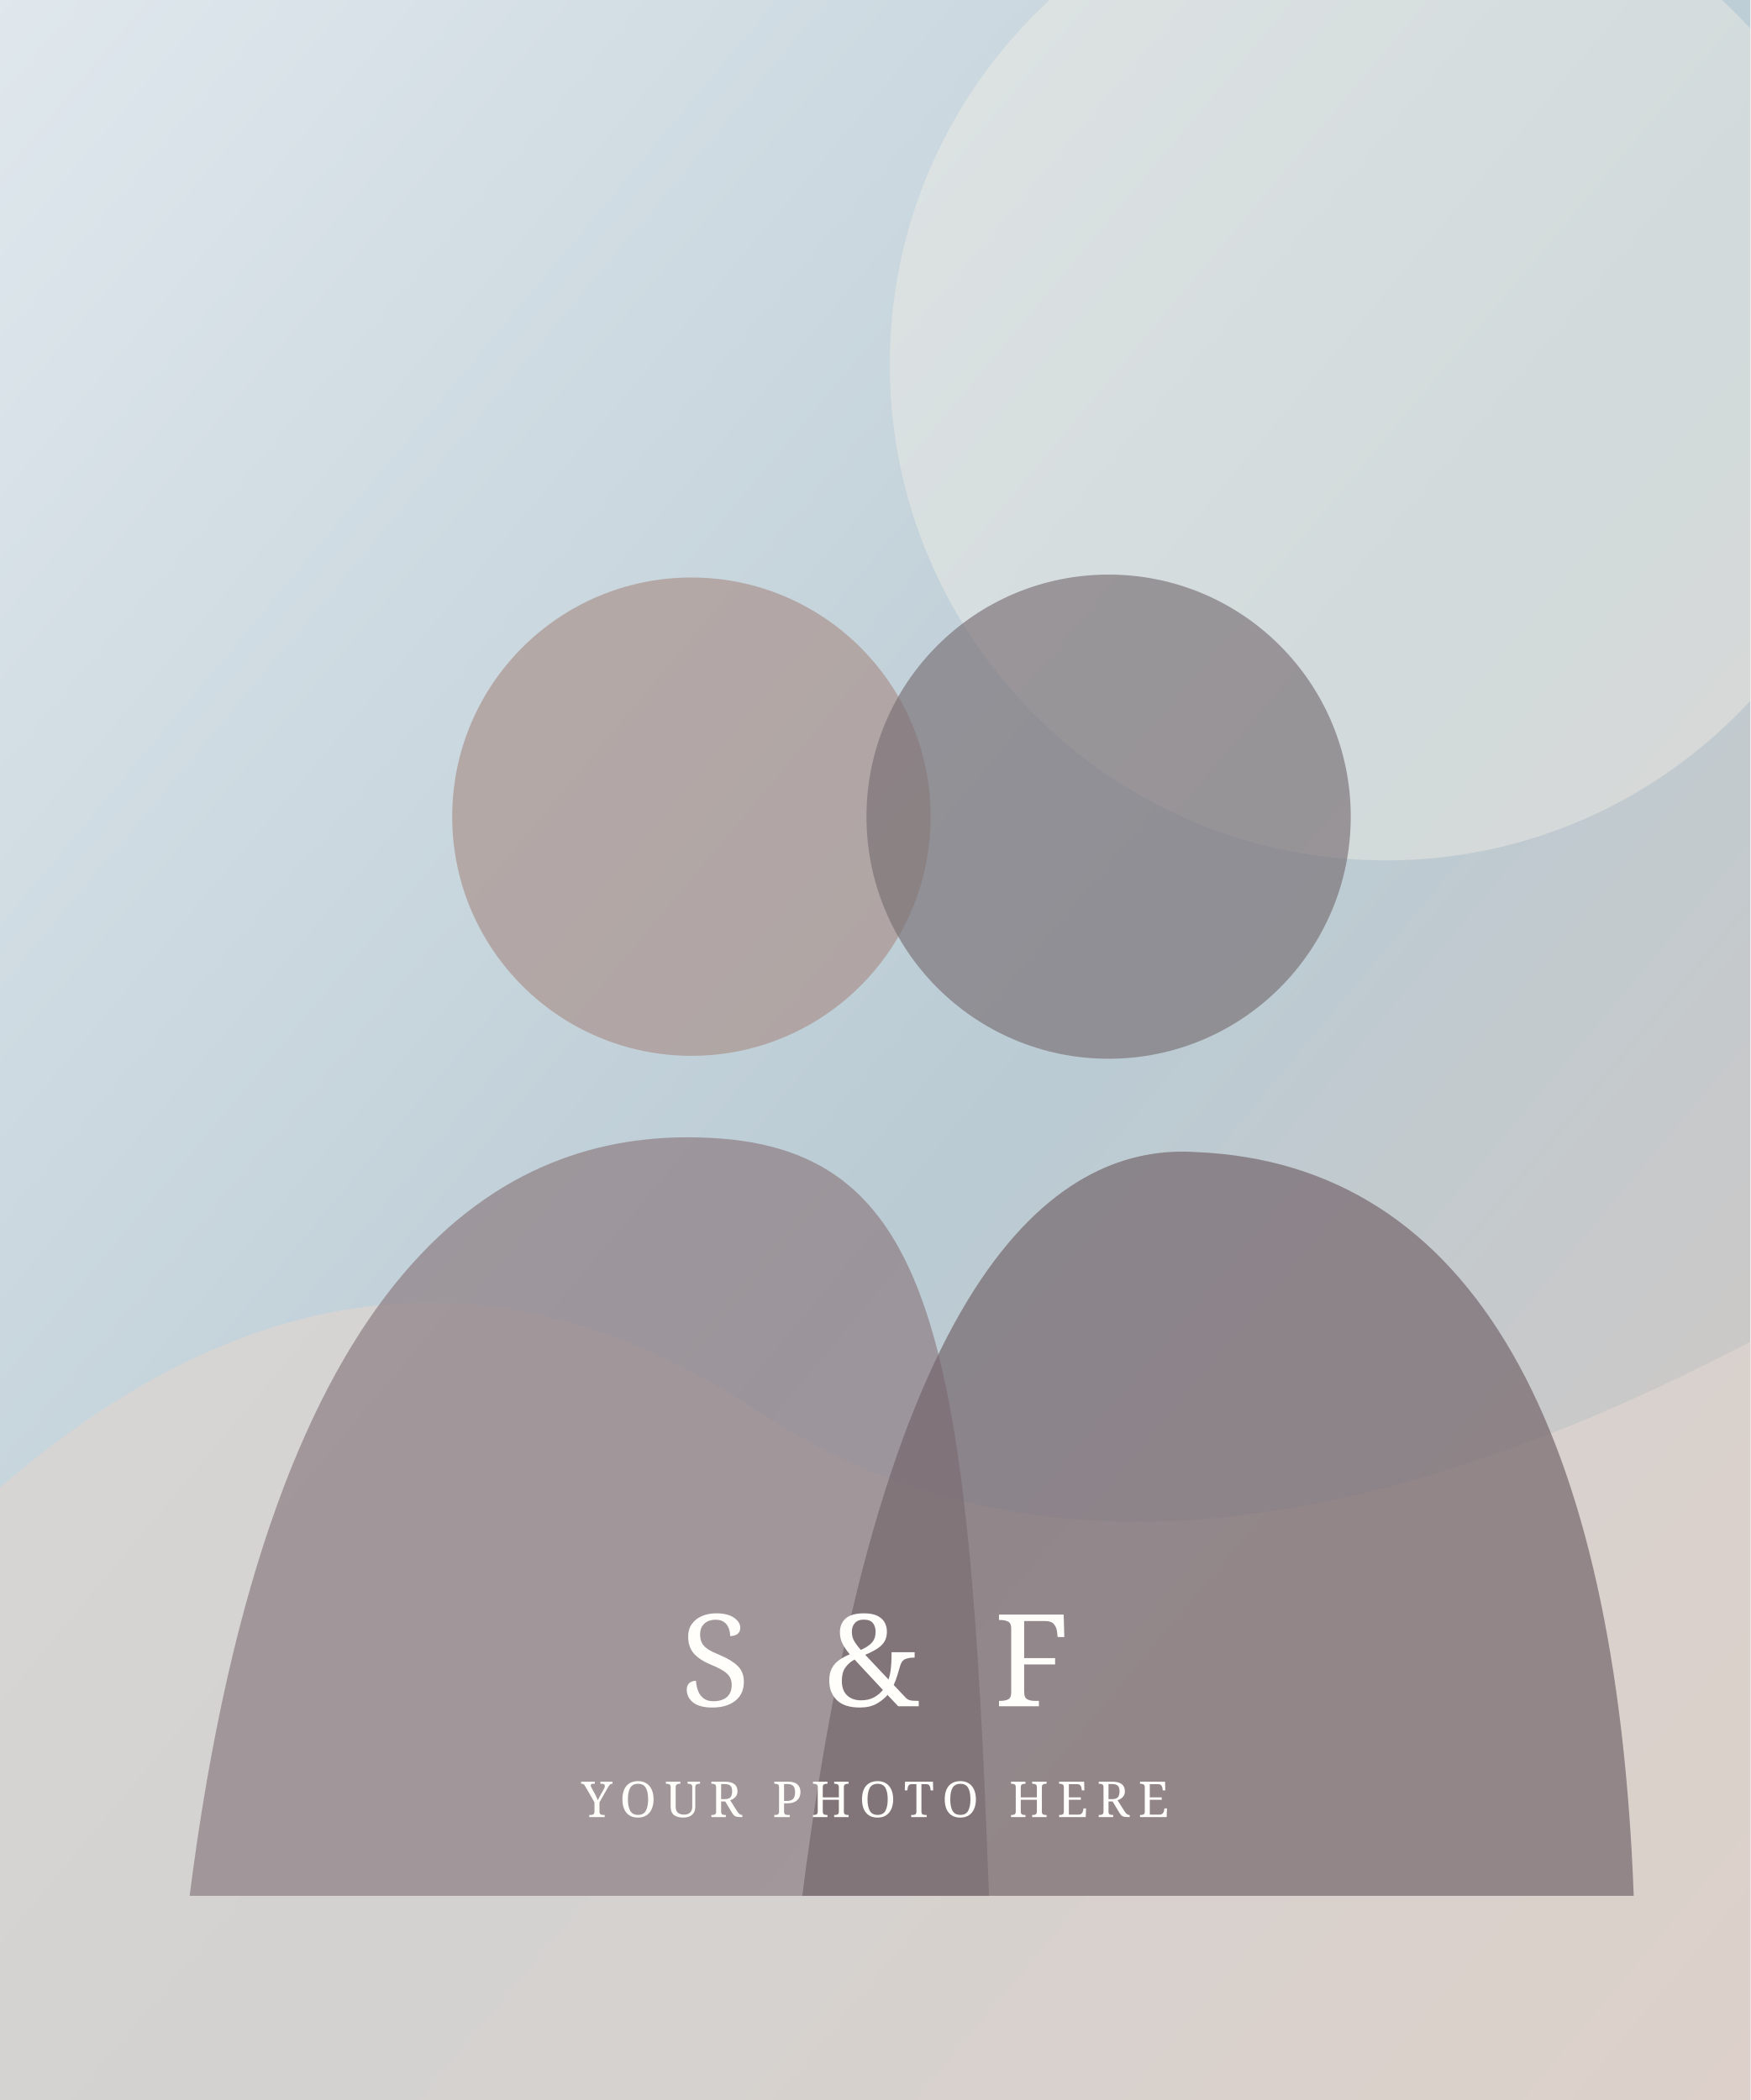
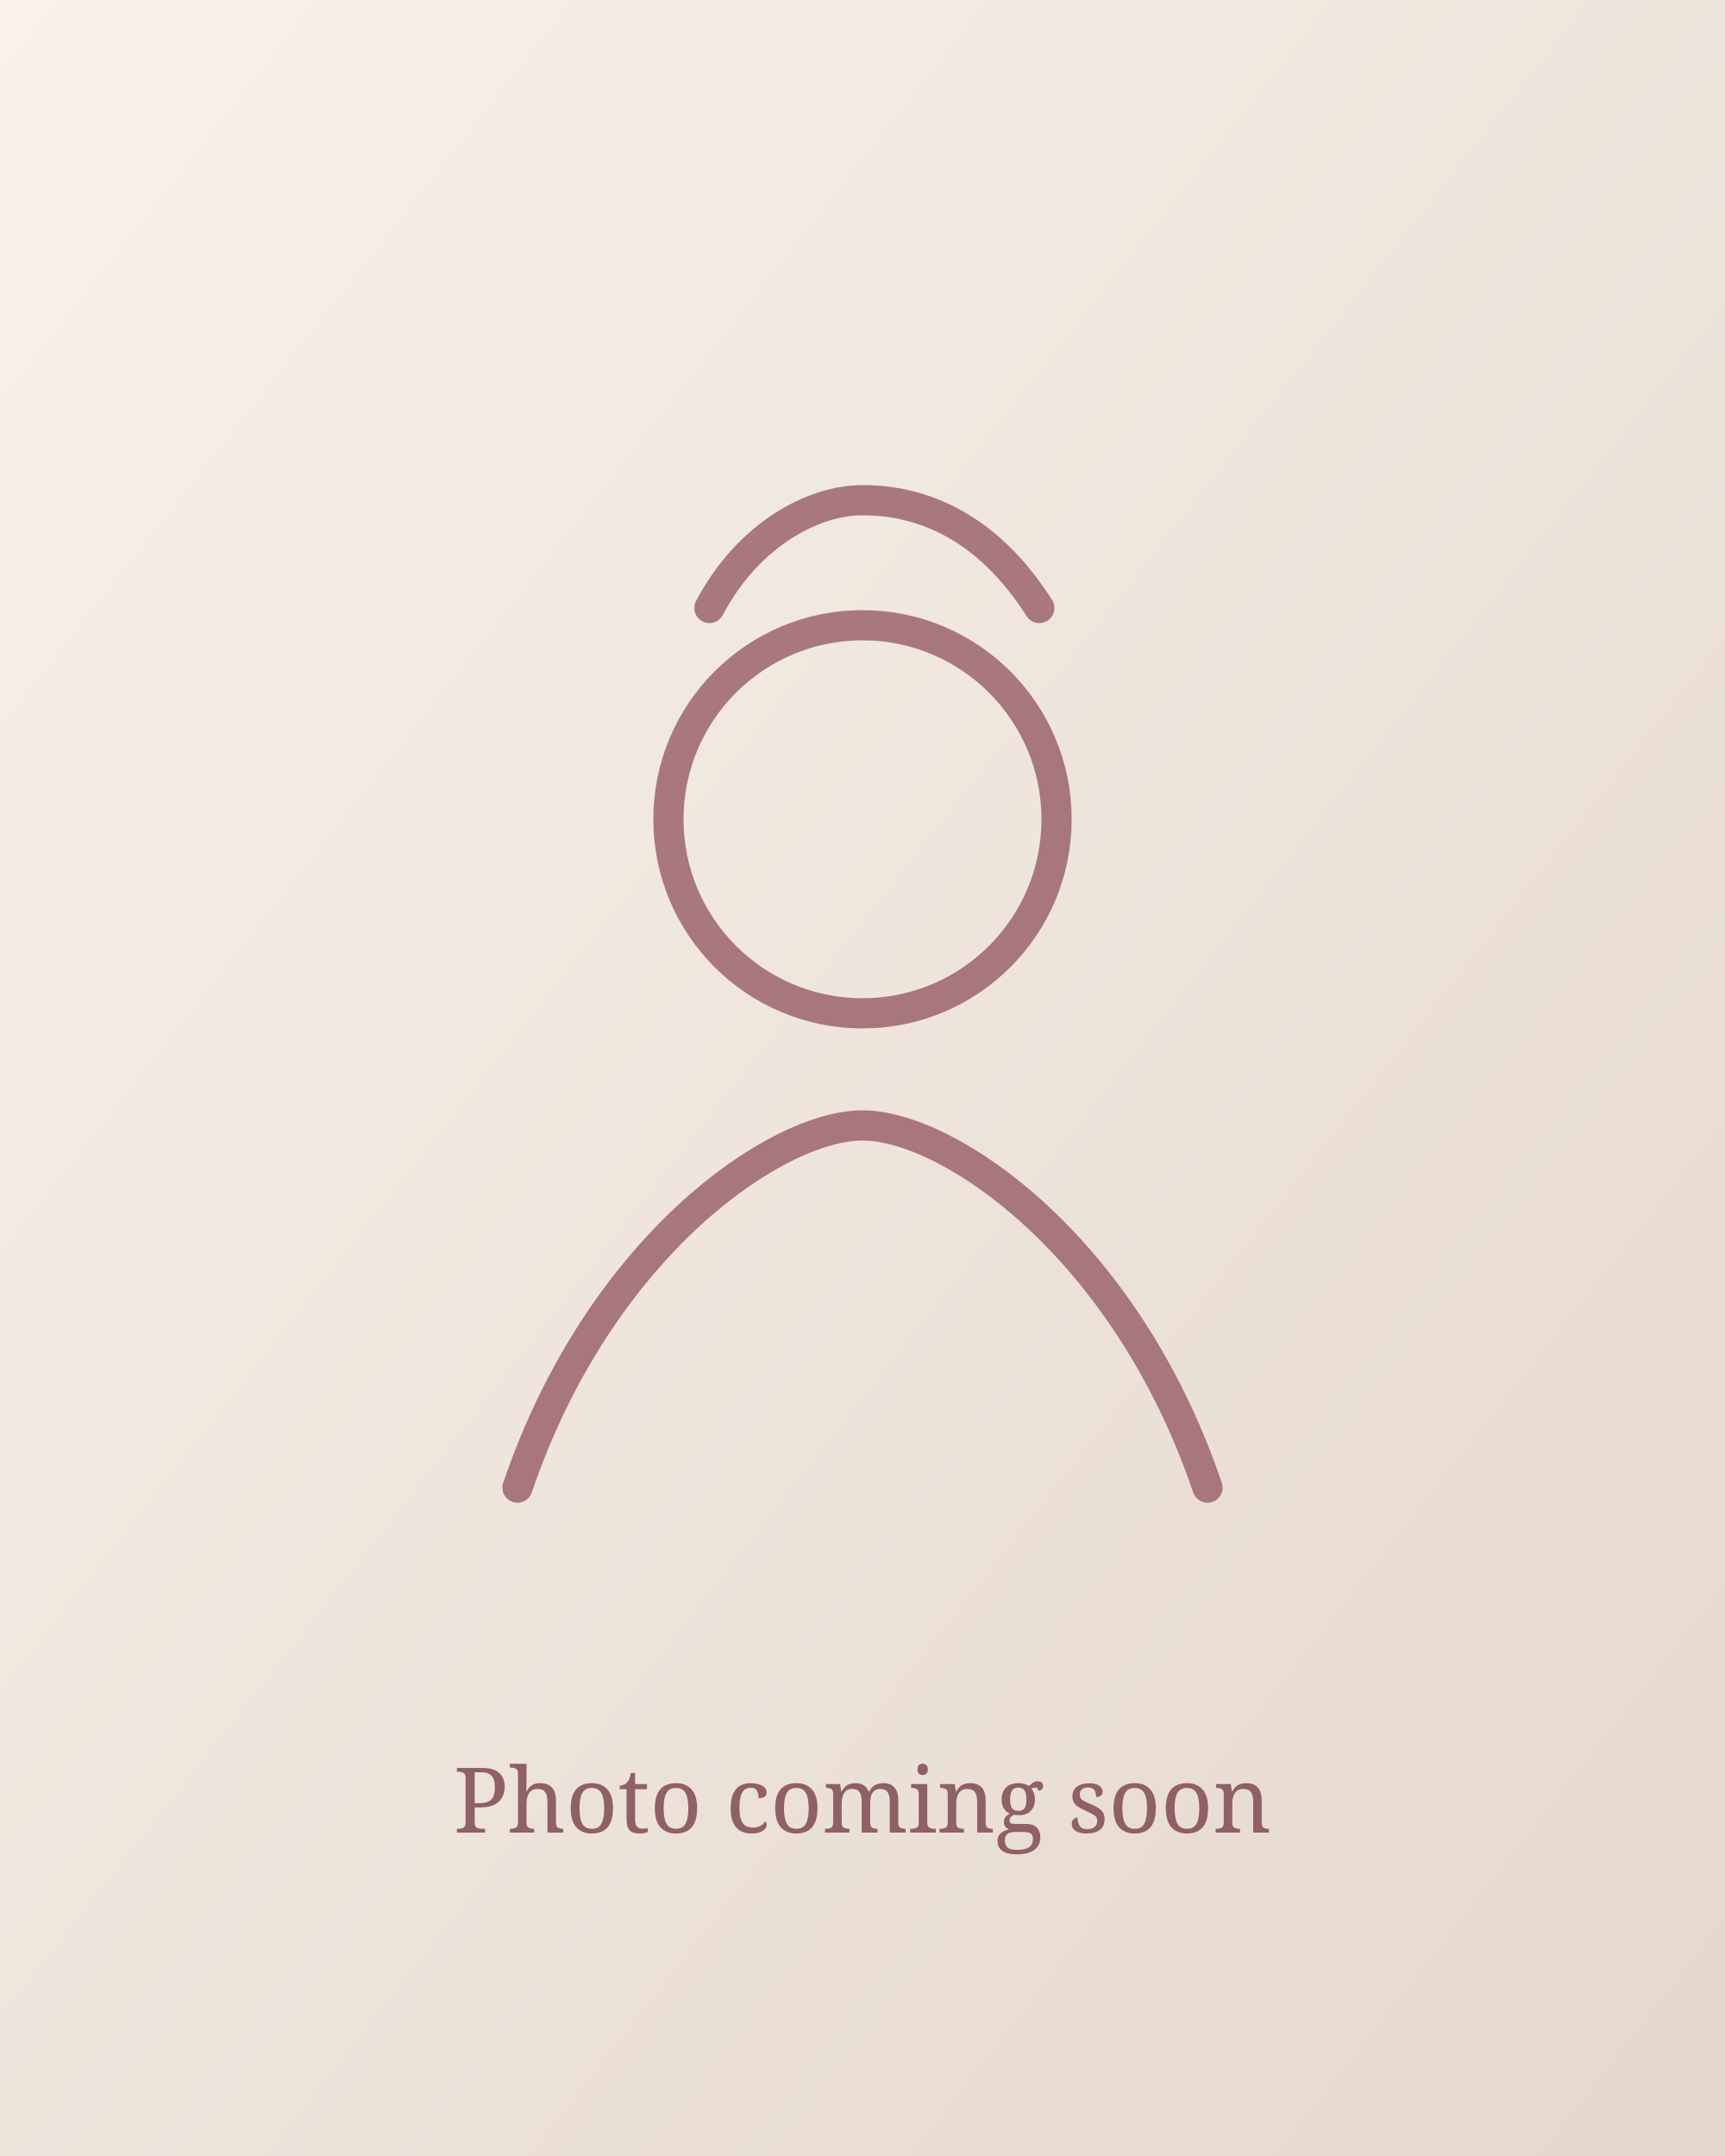
- <svg xmlns="http://www.w3.org/2000/svg" viewBox="0 0 600 720">
+ <svg xmlns="http://www.w3.org/2000/svg" width="800" height="1000" viewBox="0 0 800 1000">
  <defs>
-     <linearGradient id="bg" x1="0" y1="0" x2="1" y2="1">
-       <stop stop-color="#e0e8ed" />
-       <stop offset=".55" stop-color="#bacbd4" />
-       <stop offset="1" stop-color="#d7c7bf" />
+     <linearGradient id="g" x1="0" y1="0" x2="1" y2="1">
+       <stop offset="0" stop-color="#f8f2ea" />
+       <stop offset="1" stop-color="#e5d7cc" />
    </linearGradient>
  </defs>
-   <rect width="600" height="720" fill="url(#bg)" />
-   <circle cx="475" cy="125" r="170" fill="#f5efe6" opacity=".4" />
-   <path d="M0 510 Q130 398 260 484 T600 460 V720 H0Z" fill="#e0d5cf" opacity=".65" />
-   <circle cx="237" cy="280" r="82" fill="#a88f89" opacity=".65" />
-   <circle cx="380" cy="280" r="83" fill="#786e73" opacity=".65" />
-   <path d="M65 650 C93 430 174 388 240 390 C321 392 332 459 339 650Z" fill="#92858b" opacity=".77" />
-   <path d="M275 650 C303 430 365 392 410 395 C505 399 554 490 560 650Z" fill="#75666c" opacity=".7" />
-   <text x="300" y="585" text-anchor="middle" fill="#fffefb" font-family="Georgia,serif" font-size="44" letter-spacing="7">S &amp; F</text>
-   <text x="300" y="623" text-anchor="middle" fill="#fffefb" font-family="Georgia,serif" font-size="17" letter-spacing="3">YOUR PHOTO HERE</text>
+   <rect width="800" height="1000" fill="url(#g)" />
+   <g fill="none" stroke="#a16a74" stroke-width="14" stroke-linecap="round" stroke-linejoin="round" opacity="0.9">
+     <circle cx="400" cy="380" r="90" />
+     <path d="M240 690c38-112 120-168 160-168s122 56 160 168" />
+     <path d="M329 282c18-34 48-50 71-50 33 0 61 17 82 50" />
+   </g>
+   <text x="400" y="850" font-family="Cormorant Garamond, serif" font-size="42" text-anchor="middle" fill="#8f6066">Photo coming soon</text>
</svg>
